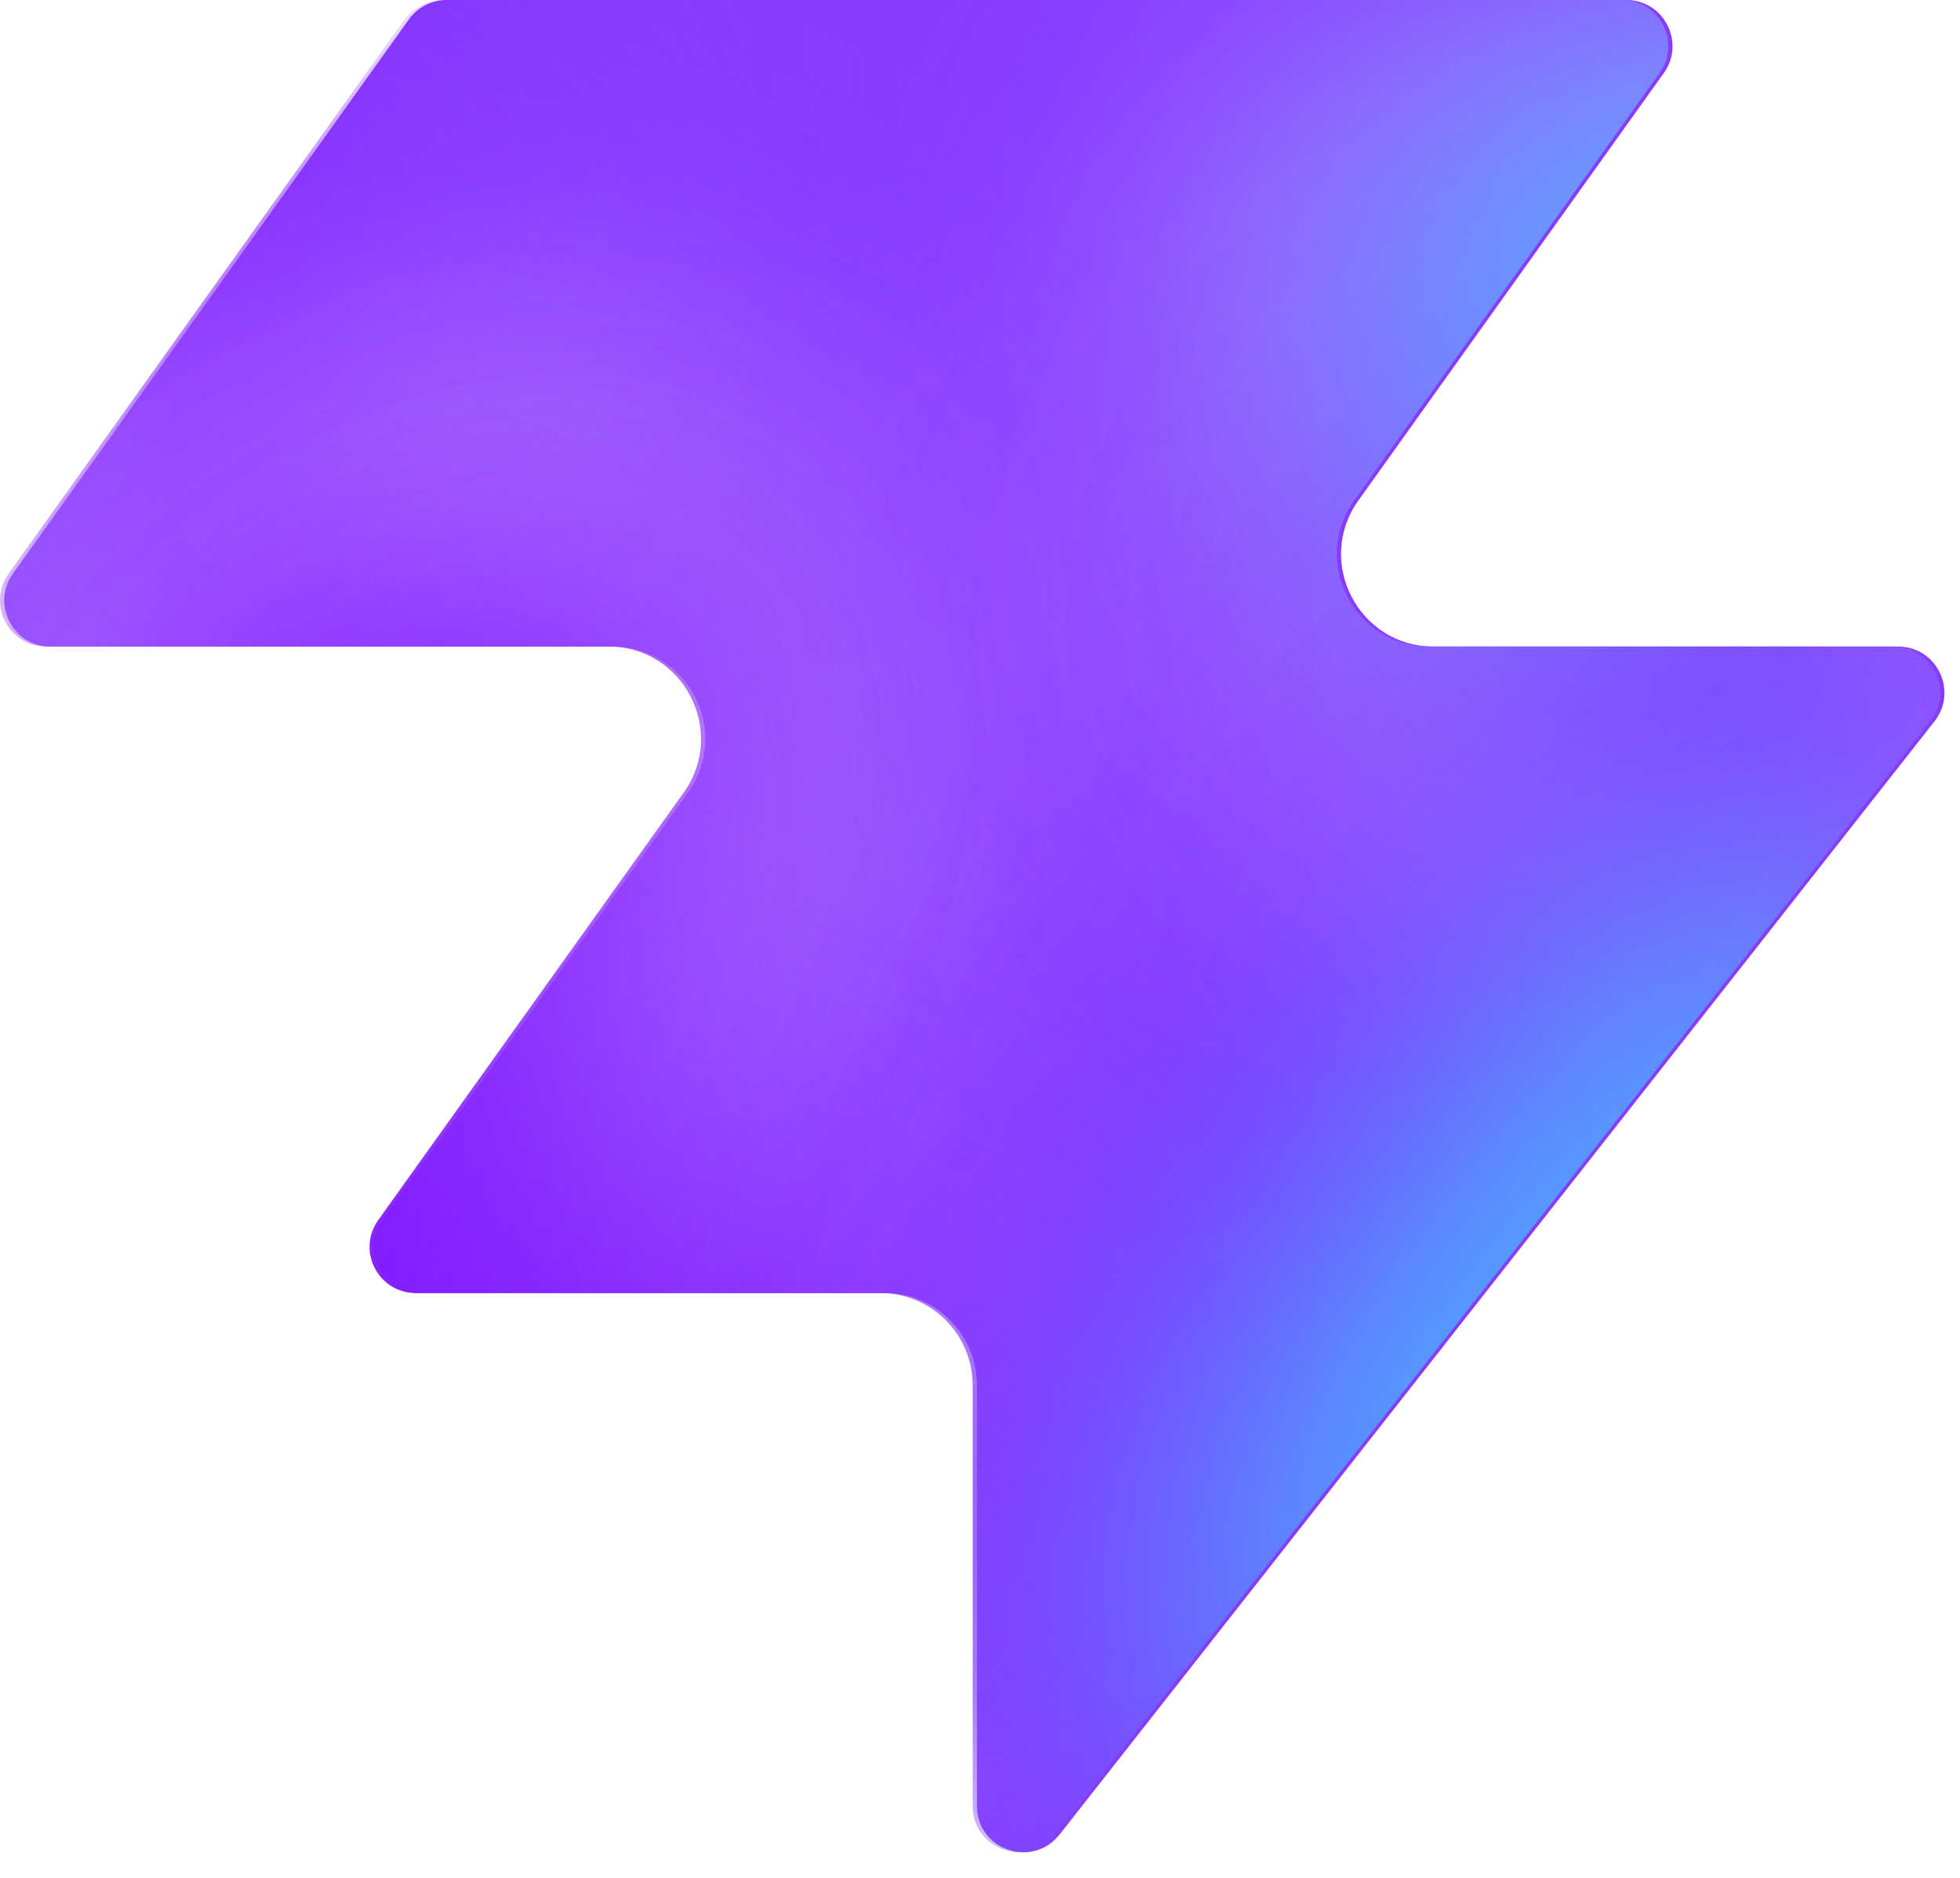
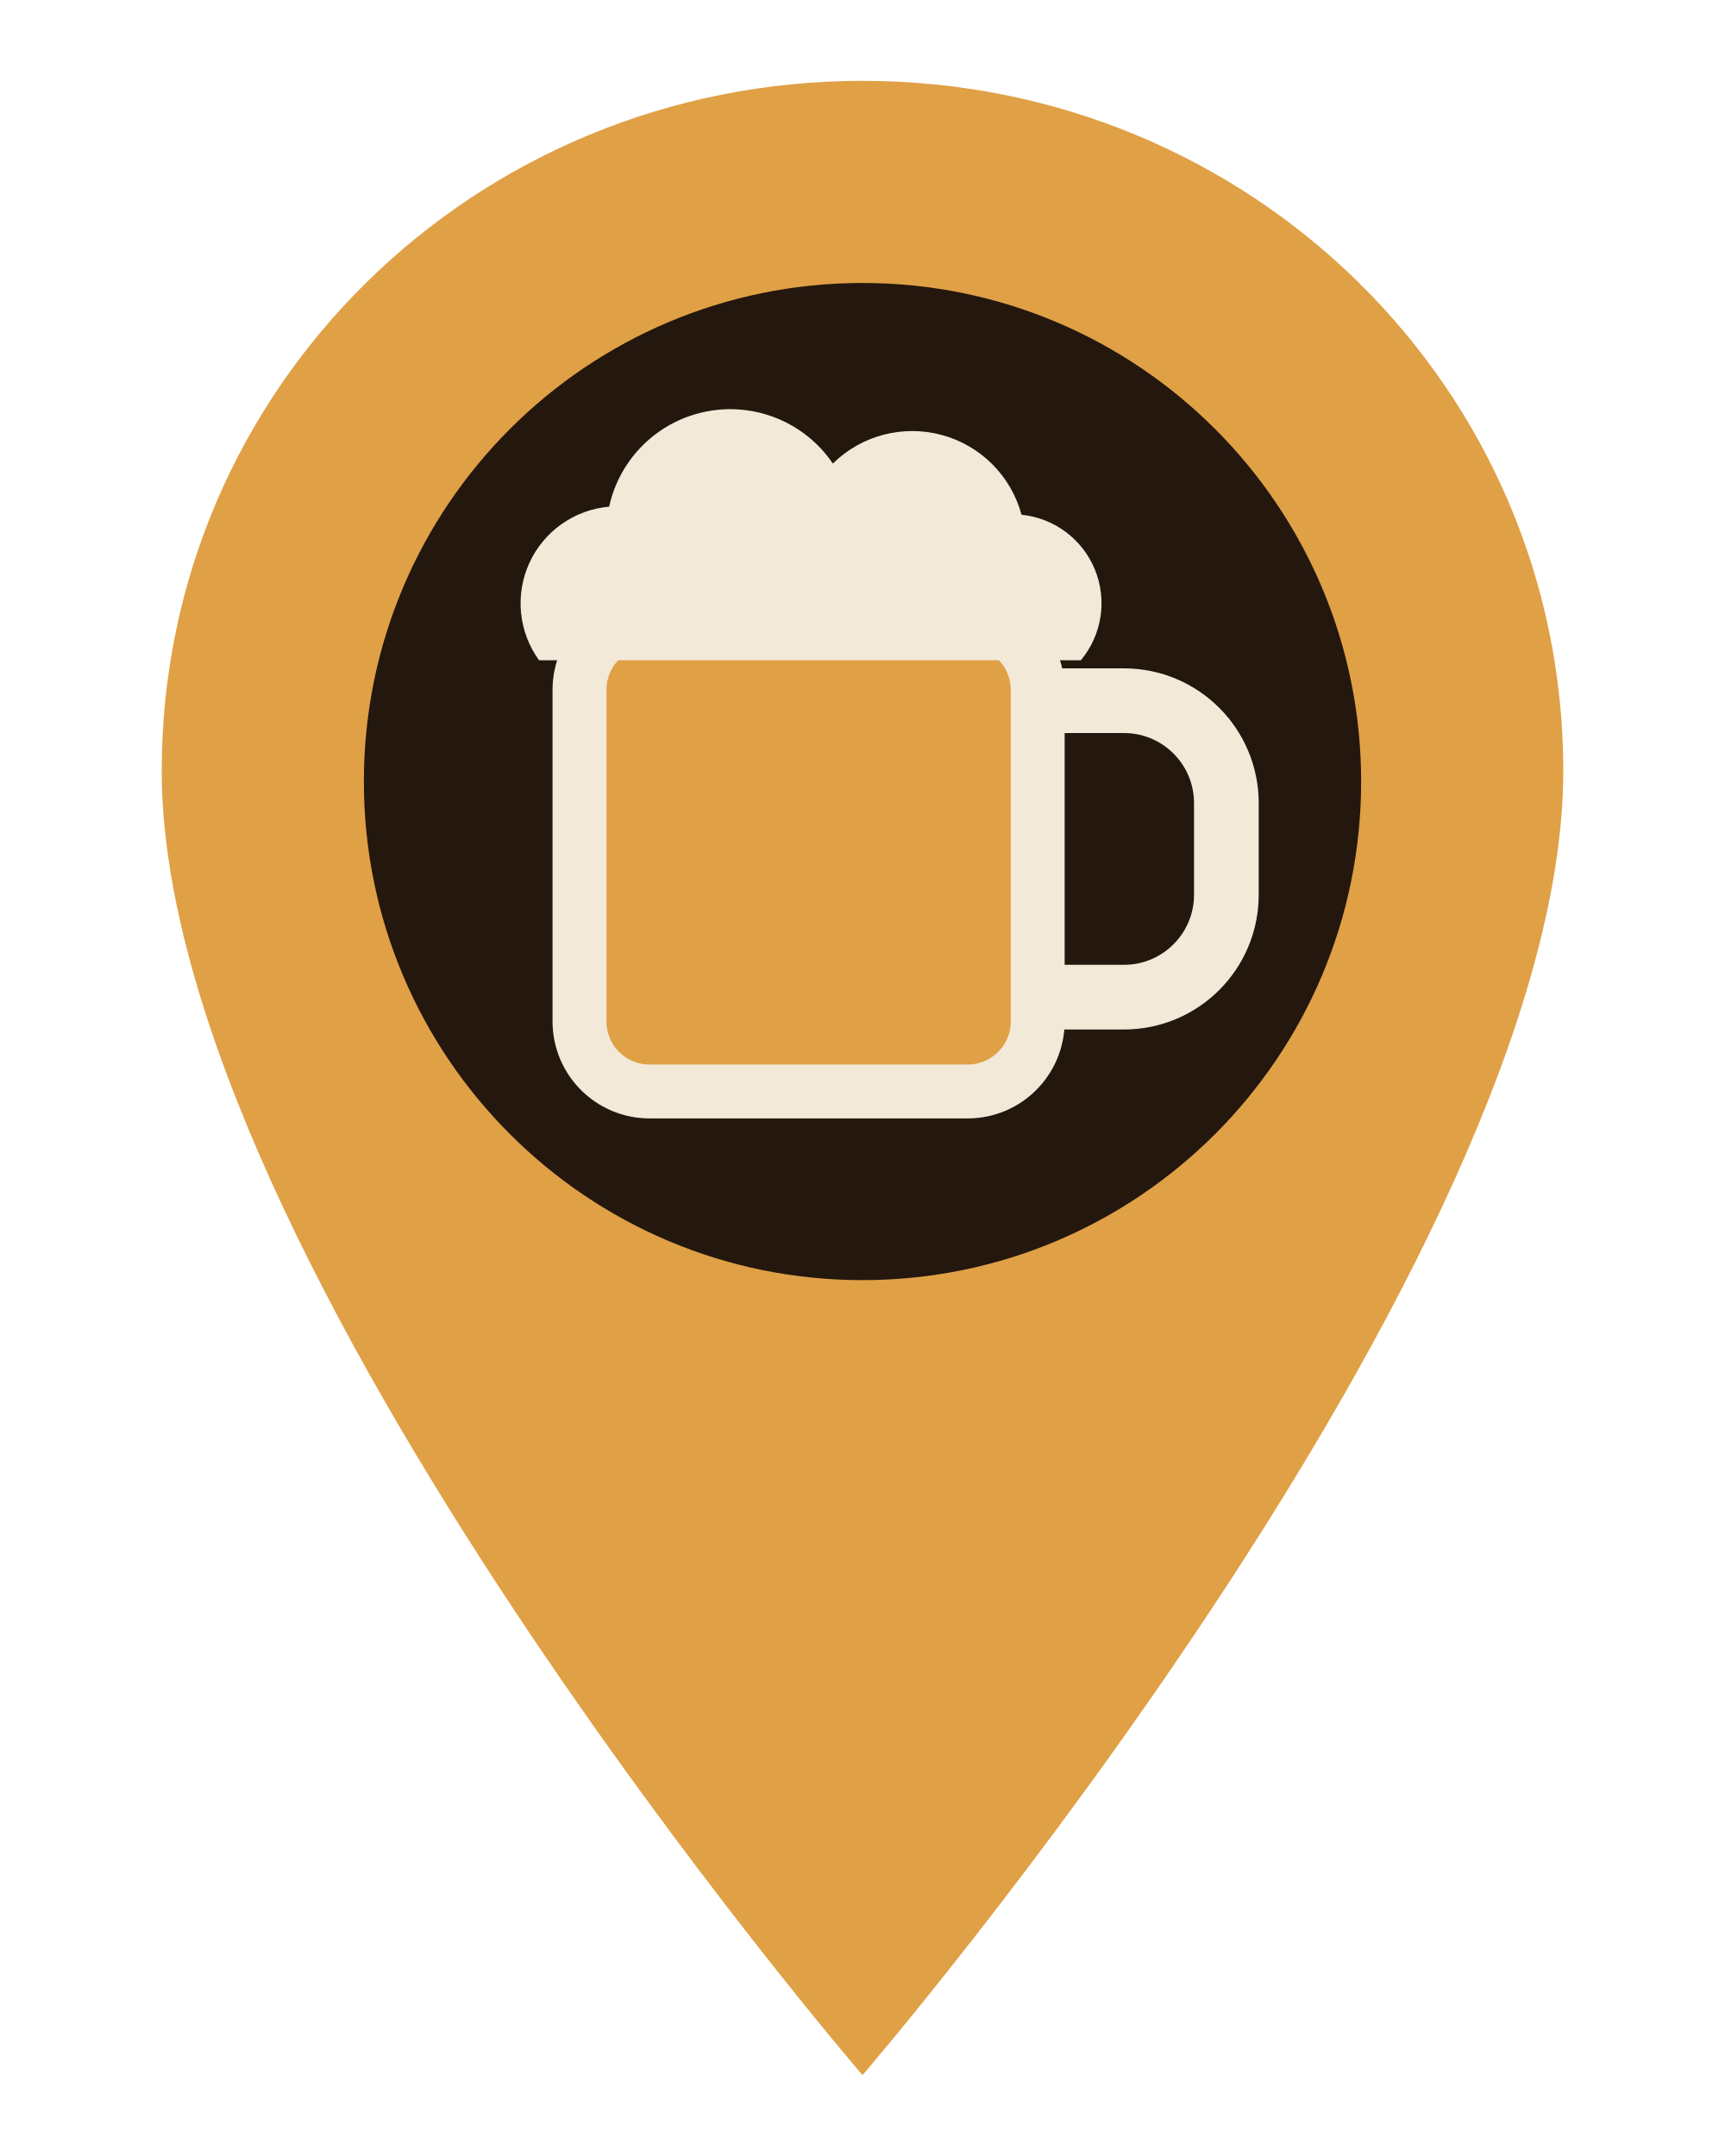
- <svg xmlns="http://www.w3.org/2000/svg" width="48" height="46" fill="none" viewBox="0 0 48 46">
-   <path fill="#863bff" d="M25.946 44.938c-.664.845-2.021.375-2.021-.698V33.937a2.26 2.26 0 0 0-2.262-2.262H10.287c-.92 0-1.456-1.04-.92-1.788l7.48-10.471c1.07-1.497 0-3.578-1.842-3.578H1.237c-.92 0-1.456-1.04-.92-1.788L10.013.474c.214-.297.556-.474.92-.474h28.894c.92 0 1.456 1.04.92 1.788l-7.48 10.471c-1.07 1.498 0 3.579 1.842 3.579h11.377c.943 0 1.473 1.088.89 1.83L25.947 44.94z" style="fill:#863bff;fill:color(display-p3 .525 .23 1);fill-opacity:1" />
-   <mask id="a" width="48" height="46" x="0" y="0" maskUnits="userSpaceOnUse" style="mask-type:alpha">
-     <path fill="#000" d="M25.842 44.938c-.664.844-2.021.375-2.021-.698V33.937a2.26 2.26 0 0 0-2.262-2.262H10.183c-.92 0-1.456-1.04-.92-1.788l7.48-10.471c1.07-1.498 0-3.579-1.842-3.579H1.133c-.92 0-1.456-1.04-.92-1.787L9.91.473c.214-.297.556-.474.92-.474h28.894c.92 0 1.456 1.04.92 1.788l-7.48 10.471c-1.07 1.498 0 3.578 1.842 3.578h11.377c.943 0 1.473 1.088.89 1.832L25.843 44.94z" style="fill:#000;fill-opacity:1" />
-   </mask>
-   <g mask="url(#a)">
-     <g filter="url(#b)">
-       <ellipse cx="5.508" cy="14.704" fill="#ede6ff" rx="5.508" ry="14.704" style="fill:#ede6ff;fill:color(display-p3 .927 .903 1);fill-opacity:1" transform="matrix(.00324 1 1 -.00324 -4.47 31.516)" />
-     </g>
-     <g filter="url(#c)">
-       <ellipse cx="10.399" cy="29.851" fill="#ede6ff" rx="10.399" ry="29.851" style="fill:#ede6ff;fill:color(display-p3 .927 .903 1);fill-opacity:1" transform="matrix(.00324 1 1 -.00324 -39.328 7.883)" />
-     </g>
-     <g filter="url(#d)">
-       <ellipse cx="5.508" cy="30.487" fill="#7e14ff" rx="5.508" ry="30.487" style="fill:#7e14ff;fill:color(display-p3 .492 .077 1);fill-opacity:1" transform="rotate(89.814 -25.913 -14.639)scale(1 -1)" />
-     </g>
-     <g filter="url(#e)">
-       <ellipse cx="5.508" cy="30.599" fill="#7e14ff" rx="5.508" ry="30.599" style="fill:#7e14ff;fill:color(display-p3 .492 .077 1);fill-opacity:1" transform="rotate(89.814 -32.644 -3.334)scale(1 -1)" />
-     </g>
-     <g filter="url(#f)">
-       <ellipse cx="5.508" cy="30.599" fill="#7e14ff" rx="5.508" ry="30.599" style="fill:#7e14ff;fill:color(display-p3 .492 .077 1);fill-opacity:1" transform="matrix(.00324 1 1 -.00324 -34.34 30.47)" />
-     </g>
-     <g filter="url(#g)">
-       <ellipse cx="14.072" cy="22.078" fill="#ede6ff" rx="14.072" ry="22.078" style="fill:#ede6ff;fill:color(display-p3 .927 .903 1);fill-opacity:1" transform="rotate(93.35 24.506 48.493)scale(-1 1)" />
-     </g>
-     <g filter="url(#h)">
-       <ellipse cx="3.47" cy="21.501" fill="#7e14ff" rx="3.47" ry="21.501" style="fill:#7e14ff;fill:color(display-p3 .492 .077 1);fill-opacity:1" transform="rotate(89.009 28.708 47.59)scale(-1 1)" />
-     </g>
-     <g filter="url(#i)">
-       <ellipse cx="3.47" cy="21.501" fill="#7e14ff" rx="3.47" ry="21.501" style="fill:#7e14ff;fill:color(display-p3 .492 .077 1);fill-opacity:1" transform="rotate(89.009 28.708 47.59)scale(-1 1)" />
-     </g>
-     <g filter="url(#j)">
-       <ellipse cx=".387" cy="8.972" fill="#7e14ff" rx="4.407" ry="29.108" style="fill:#7e14ff;fill:color(display-p3 .492 .077 1);fill-opacity:1" transform="rotate(39.51 .387 8.972)" />
-     </g>
-     <g filter="url(#k)">
-       <ellipse cx="47.523" cy="-6.092" fill="#7e14ff" rx="4.407" ry="29.108" style="fill:#7e14ff;fill:color(display-p3 .492 .077 1);fill-opacity:1" transform="rotate(37.892 47.523 -6.092)" />
-     </g>
-     <g filter="url(#l)">
-       <ellipse cx="41.412" cy="6.333" fill="#47bfff" rx="5.971" ry="9.665" style="fill:#47bfff;fill:color(display-p3 .28 .748 1);fill-opacity:1" transform="rotate(37.892 41.412 6.333)" />
-     </g>
-     <g filter="url(#m)">
-       <ellipse cx="-1.879" cy="38.332" fill="#7e14ff" rx="4.407" ry="29.108" style="fill:#7e14ff;fill:color(display-p3 .492 .077 1);fill-opacity:1" transform="rotate(37.892 -1.88 38.332)" />
-     </g>
-     <g filter="url(#n)">
-       <ellipse cx="-1.879" cy="38.332" fill="#7e14ff" rx="4.407" ry="29.108" style="fill:#7e14ff;fill:color(display-p3 .492 .077 1);fill-opacity:1" transform="rotate(37.892 -1.88 38.332)" />
-     </g>
-     <g filter="url(#o)">
-       <ellipse cx="35.651" cy="29.907" fill="#7e14ff" rx="4.407" ry="29.108" style="fill:#7e14ff;fill:color(display-p3 .492 .077 1);fill-opacity:1" transform="rotate(37.892 35.651 29.907)" />
-     </g>
-     <g filter="url(#p)">
-       <ellipse cx="38.418" cy="32.4" fill="#47bfff" rx="5.971" ry="15.297" style="fill:#47bfff;fill:color(display-p3 .28 .748 1);fill-opacity:1" transform="rotate(37.892 38.418 32.4)" />
-     </g>
-   </g>
-   <defs>
-     <filter id="b" width="60.045" height="41.654" x="-19.77" y="16.149" color-interpolation-filters="sRGB" filterUnits="userSpaceOnUse">
-       <feFlood flood-opacity="0" result="BackgroundImageFix" />
-       <feBlend in="SourceGraphic" in2="BackgroundImageFix" result="shape" />
-       <feGaussianBlur result="effect1_foregroundBlur_2002_17158" stdDeviation="7.659" />
-     </filter>
-     <filter id="c" width="90.34" height="51.437" x="-54.613" y="-7.533" color-interpolation-filters="sRGB" filterUnits="userSpaceOnUse">
-       <feFlood flood-opacity="0" result="BackgroundImageFix" />
-       <feBlend in="SourceGraphic" in2="BackgroundImageFix" result="shape" />
-       <feGaussianBlur result="effect1_foregroundBlur_2002_17158" stdDeviation="7.659" />
-     </filter>
-     <filter id="d" width="79.355" height="29.4" x="-49.64" y="2.03" color-interpolation-filters="sRGB" filterUnits="userSpaceOnUse">
-       <feFlood flood-opacity="0" result="BackgroundImageFix" />
-       <feBlend in="SourceGraphic" in2="BackgroundImageFix" result="shape" />
-       <feGaussianBlur result="effect1_foregroundBlur_2002_17158" stdDeviation="4.596" />
-     </filter>
-     <filter id="e" width="79.579" height="29.4" x="-45.045" y="20.029" color-interpolation-filters="sRGB" filterUnits="userSpaceOnUse">
-       <feFlood flood-opacity="0" result="BackgroundImageFix" />
-       <feBlend in="SourceGraphic" in2="BackgroundImageFix" result="shape" />
-       <feGaussianBlur result="effect1_foregroundBlur_2002_17158" stdDeviation="4.596" />
-     </filter>
-     <filter id="f" width="79.579" height="29.4" x="-43.513" y="21.178" color-interpolation-filters="sRGB" filterUnits="userSpaceOnUse">
-       <feFlood flood-opacity="0" result="BackgroundImageFix" />
-       <feBlend in="SourceGraphic" in2="BackgroundImageFix" result="shape" />
-       <feGaussianBlur result="effect1_foregroundBlur_2002_17158" stdDeviation="4.596" />
-     </filter>
-     <filter id="g" width="74.749" height="58.852" x="15.756" y="-17.901" color-interpolation-filters="sRGB" filterUnits="userSpaceOnUse">
-       <feFlood flood-opacity="0" result="BackgroundImageFix" />
-       <feBlend in="SourceGraphic" in2="BackgroundImageFix" result="shape" />
-       <feGaussianBlur result="effect1_foregroundBlur_2002_17158" stdDeviation="7.659" />
-     </filter>
-     <filter id="h" width="61.377" height="25.362" x="23.548" y="2.284" color-interpolation-filters="sRGB" filterUnits="userSpaceOnUse">
-       <feFlood flood-opacity="0" result="BackgroundImageFix" />
-       <feBlend in="SourceGraphic" in2="BackgroundImageFix" result="shape" />
-       <feGaussianBlur result="effect1_foregroundBlur_2002_17158" stdDeviation="4.596" />
-     </filter>
-     <filter id="i" width="61.377" height="25.362" x="23.548" y="2.284" color-interpolation-filters="sRGB" filterUnits="userSpaceOnUse">
-       <feFlood flood-opacity="0" result="BackgroundImageFix" />
-       <feBlend in="SourceGraphic" in2="BackgroundImageFix" result="shape" />
-       <feGaussianBlur result="effect1_foregroundBlur_2002_17158" stdDeviation="4.596" />
-     </filter>
-     <filter id="j" width="56.045" height="63.649" x="-27.636" y="-22.853" color-interpolation-filters="sRGB" filterUnits="userSpaceOnUse">
-       <feFlood flood-opacity="0" result="BackgroundImageFix" />
-       <feBlend in="SourceGraphic" in2="BackgroundImageFix" result="shape" />
-       <feGaussianBlur result="effect1_foregroundBlur_2002_17158" stdDeviation="4.596" />
-     </filter>
-     <filter id="k" width="54.814" height="64.646" x="20.116" y="-38.415" color-interpolation-filters="sRGB" filterUnits="userSpaceOnUse">
-       <feFlood flood-opacity="0" result="BackgroundImageFix" />
-       <feBlend in="SourceGraphic" in2="BackgroundImageFix" result="shape" />
-       <feGaussianBlur result="effect1_foregroundBlur_2002_17158" stdDeviation="4.596" />
-     </filter>
-     <filter id="l" width="33.541" height="35.313" x="24.641" y="-11.323" color-interpolation-filters="sRGB" filterUnits="userSpaceOnUse">
-       <feFlood flood-opacity="0" result="BackgroundImageFix" />
-       <feBlend in="SourceGraphic" in2="BackgroundImageFix" result="shape" />
-       <feGaussianBlur result="effect1_foregroundBlur_2002_17158" stdDeviation="4.596" />
-     </filter>
-     <filter id="m" width="54.814" height="64.646" x="-29.286" y="6.009" color-interpolation-filters="sRGB" filterUnits="userSpaceOnUse">
-       <feFlood flood-opacity="0" result="BackgroundImageFix" />
-       <feBlend in="SourceGraphic" in2="BackgroundImageFix" result="shape" />
-       <feGaussianBlur result="effect1_foregroundBlur_2002_17158" stdDeviation="4.596" />
-     </filter>
-     <filter id="n" width="54.814" height="64.646" x="-29.286" y="6.009" color-interpolation-filters="sRGB" filterUnits="userSpaceOnUse">
-       <feFlood flood-opacity="0" result="BackgroundImageFix" />
-       <feBlend in="SourceGraphic" in2="BackgroundImageFix" result="shape" />
-       <feGaussianBlur result="effect1_foregroundBlur_2002_17158" stdDeviation="4.596" />
-     </filter>
-     <filter id="o" width="54.814" height="64.646" x="8.244" y="-2.416" color-interpolation-filters="sRGB" filterUnits="userSpaceOnUse">
-       <feFlood flood-opacity="0" result="BackgroundImageFix" />
-       <feBlend in="SourceGraphic" in2="BackgroundImageFix" result="shape" />
-       <feGaussianBlur result="effect1_foregroundBlur_2002_17158" stdDeviation="4.596" />
-     </filter>
-     <filter id="p" width="39.409" height="43.623" x="18.713" y="10.588" color-interpolation-filters="sRGB" filterUnits="userSpaceOnUse">
-       <feFlood flood-opacity="0" result="BackgroundImageFix" />
-       <feBlend in="SourceGraphic" in2="BackgroundImageFix" result="shape" />
-       <feGaussianBlur result="effect1_foregroundBlur_2002_17158" stdDeviation="4.596" />
-     </filter>
-   </defs>
+ <svg xmlns="http://www.w3.org/2000/svg" viewBox="0 0 64 80" role="img" aria-label="FrontBrew">
+   <path d="M32 3C17.6 3 6 14.4 6 28.6 6 46.8 32 77 32 77s26-30.2 26-48.4C58 14.4 46.4 3 32 3z" fill="#e0a046" />
+   <circle cx="32" cy="29" r="18.5" fill="#24170e" />
+   <path d="M38.5 26h3.2a3.8 3.8 0 0 1 3.8 3.8v3.4a3.8 3.8 0 0 1-3.8 3.8h-3.2" fill="none" stroke="#f3e9d8" stroke-width="2.4" />
+   <rect x="21.5" y="23" width="17" height="17.5" rx="2.6" fill="#e0a046" stroke="#f3e9d8" stroke-width="2" />
+   <path d="M20 24.5a3.6 3.6 0 0 1 2.6-5.7 4.6 4.6 0 0 1 8.3-1.6 4.2 4.2 0 0 1 7 1.9 3.3 3.3 0 0 1 2.2 5.4z" fill="#f3e9d8" />
</svg>
